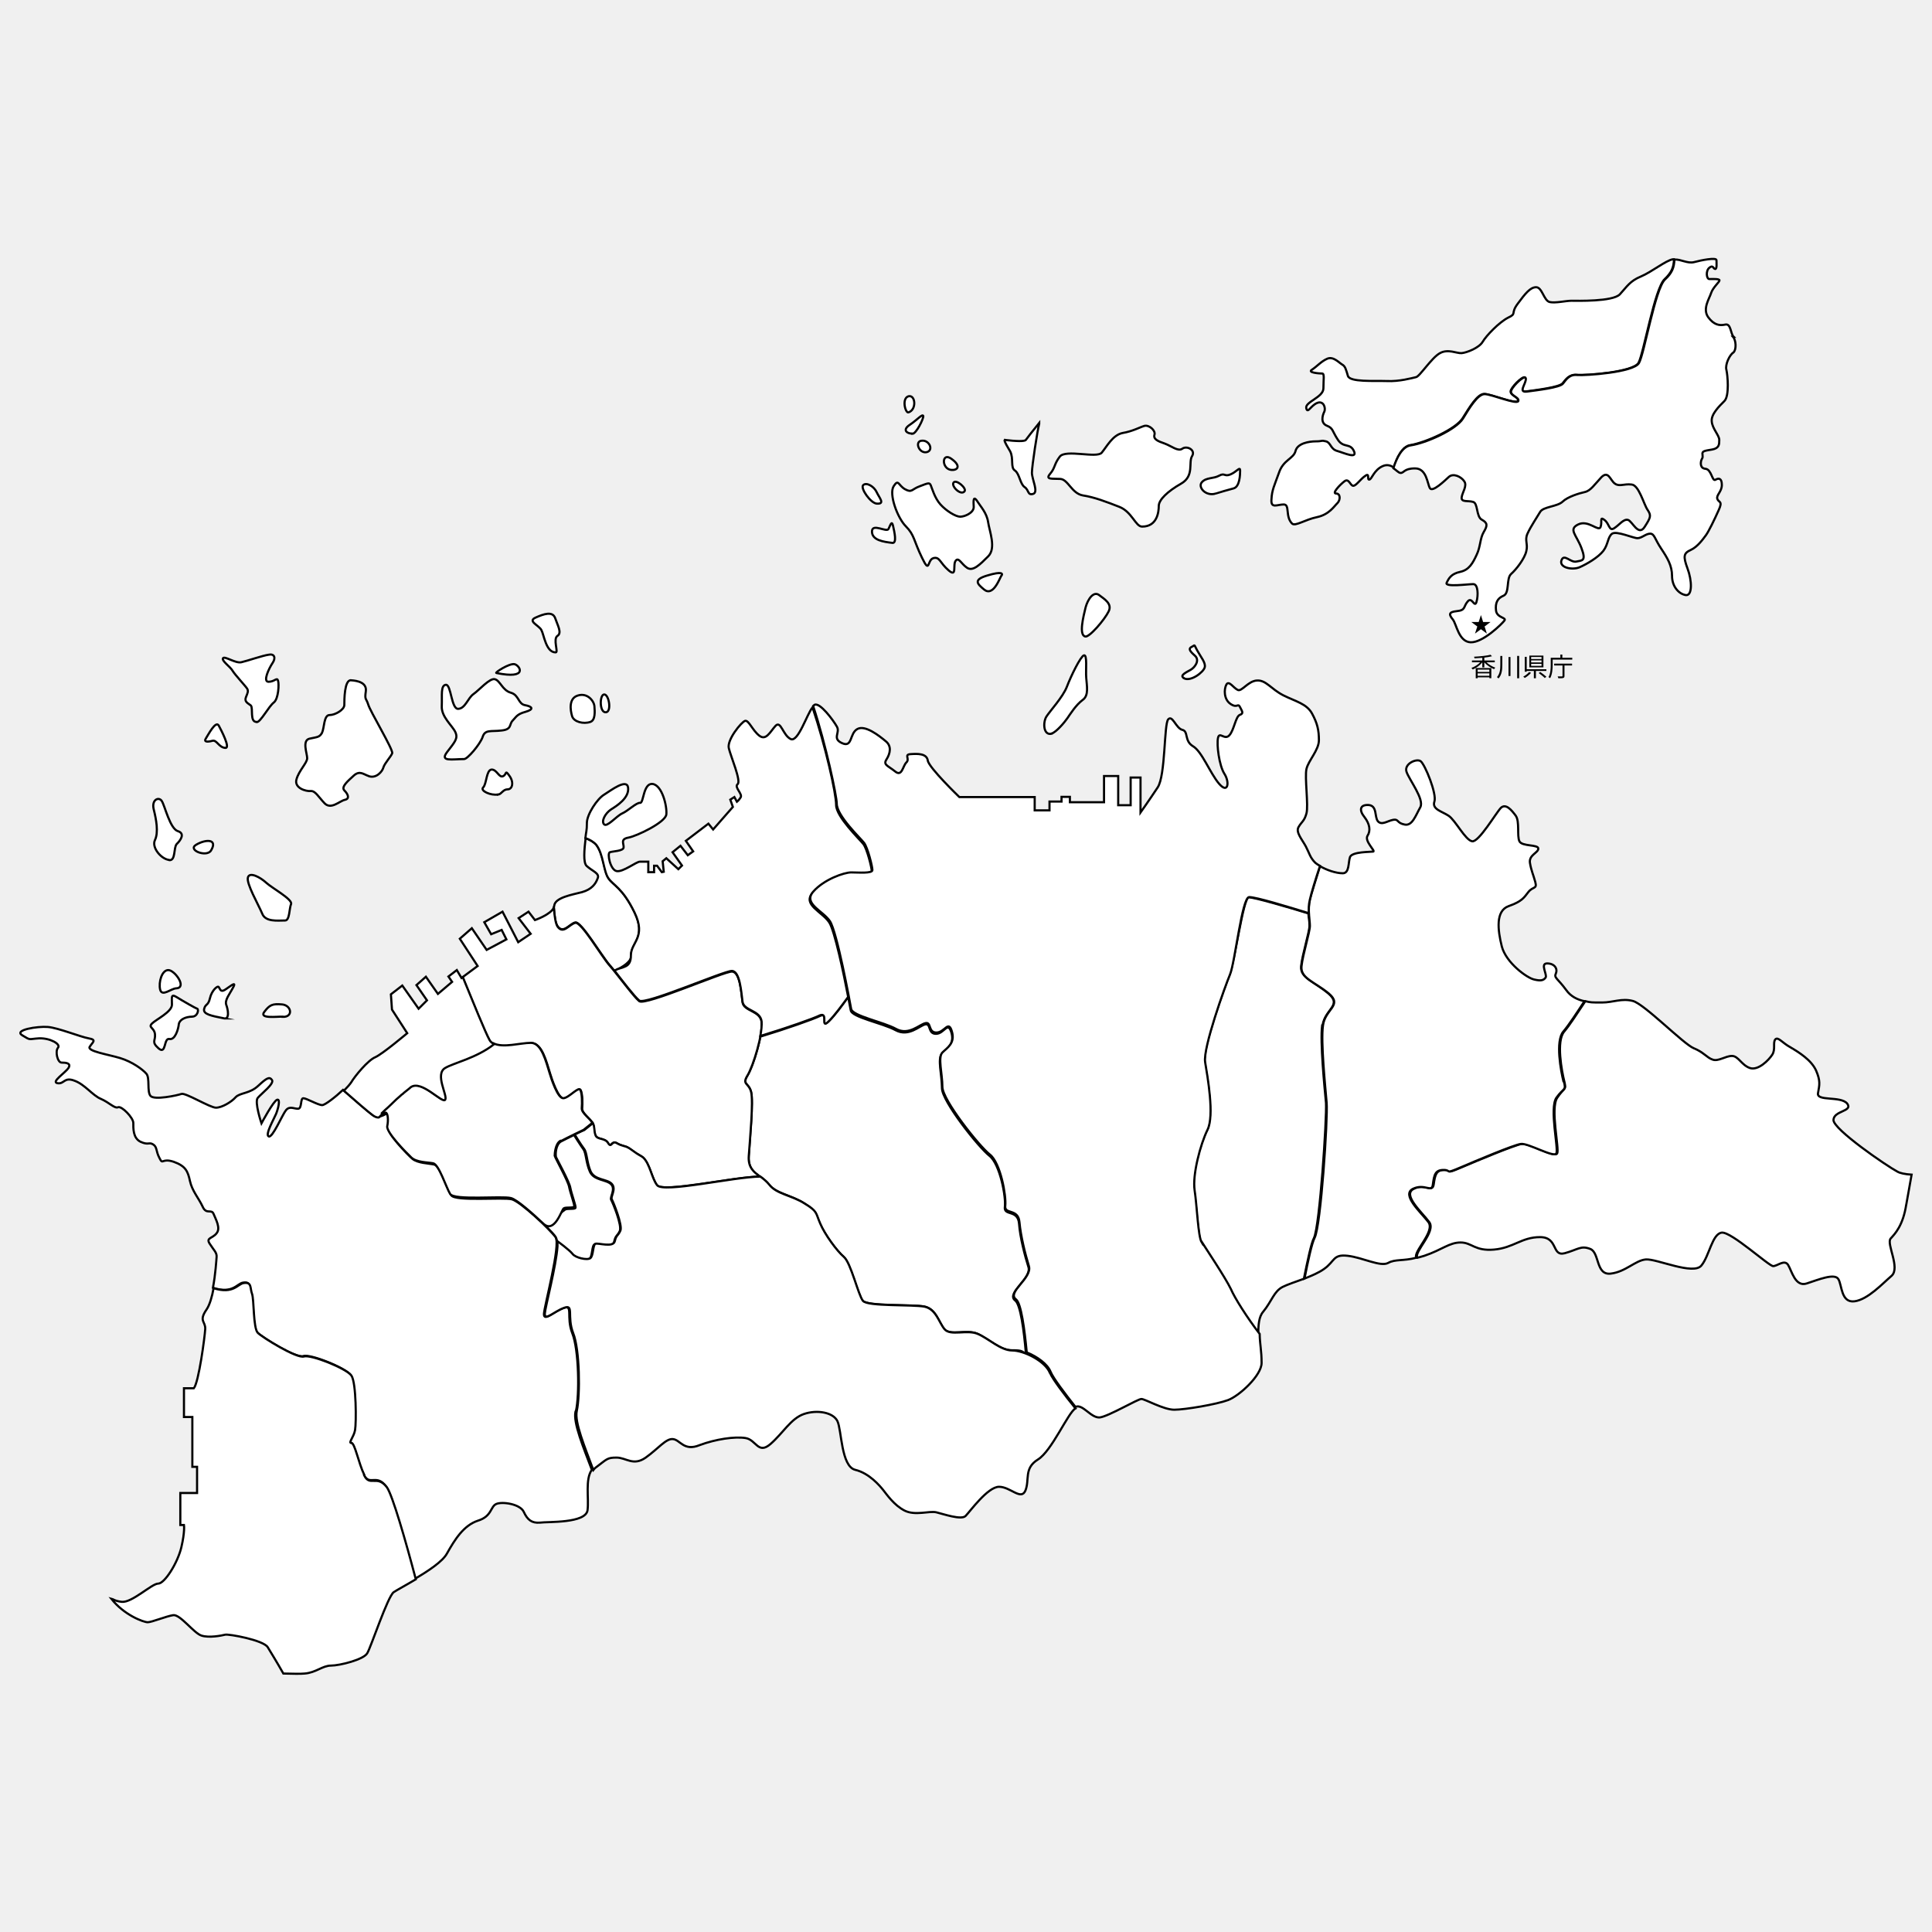
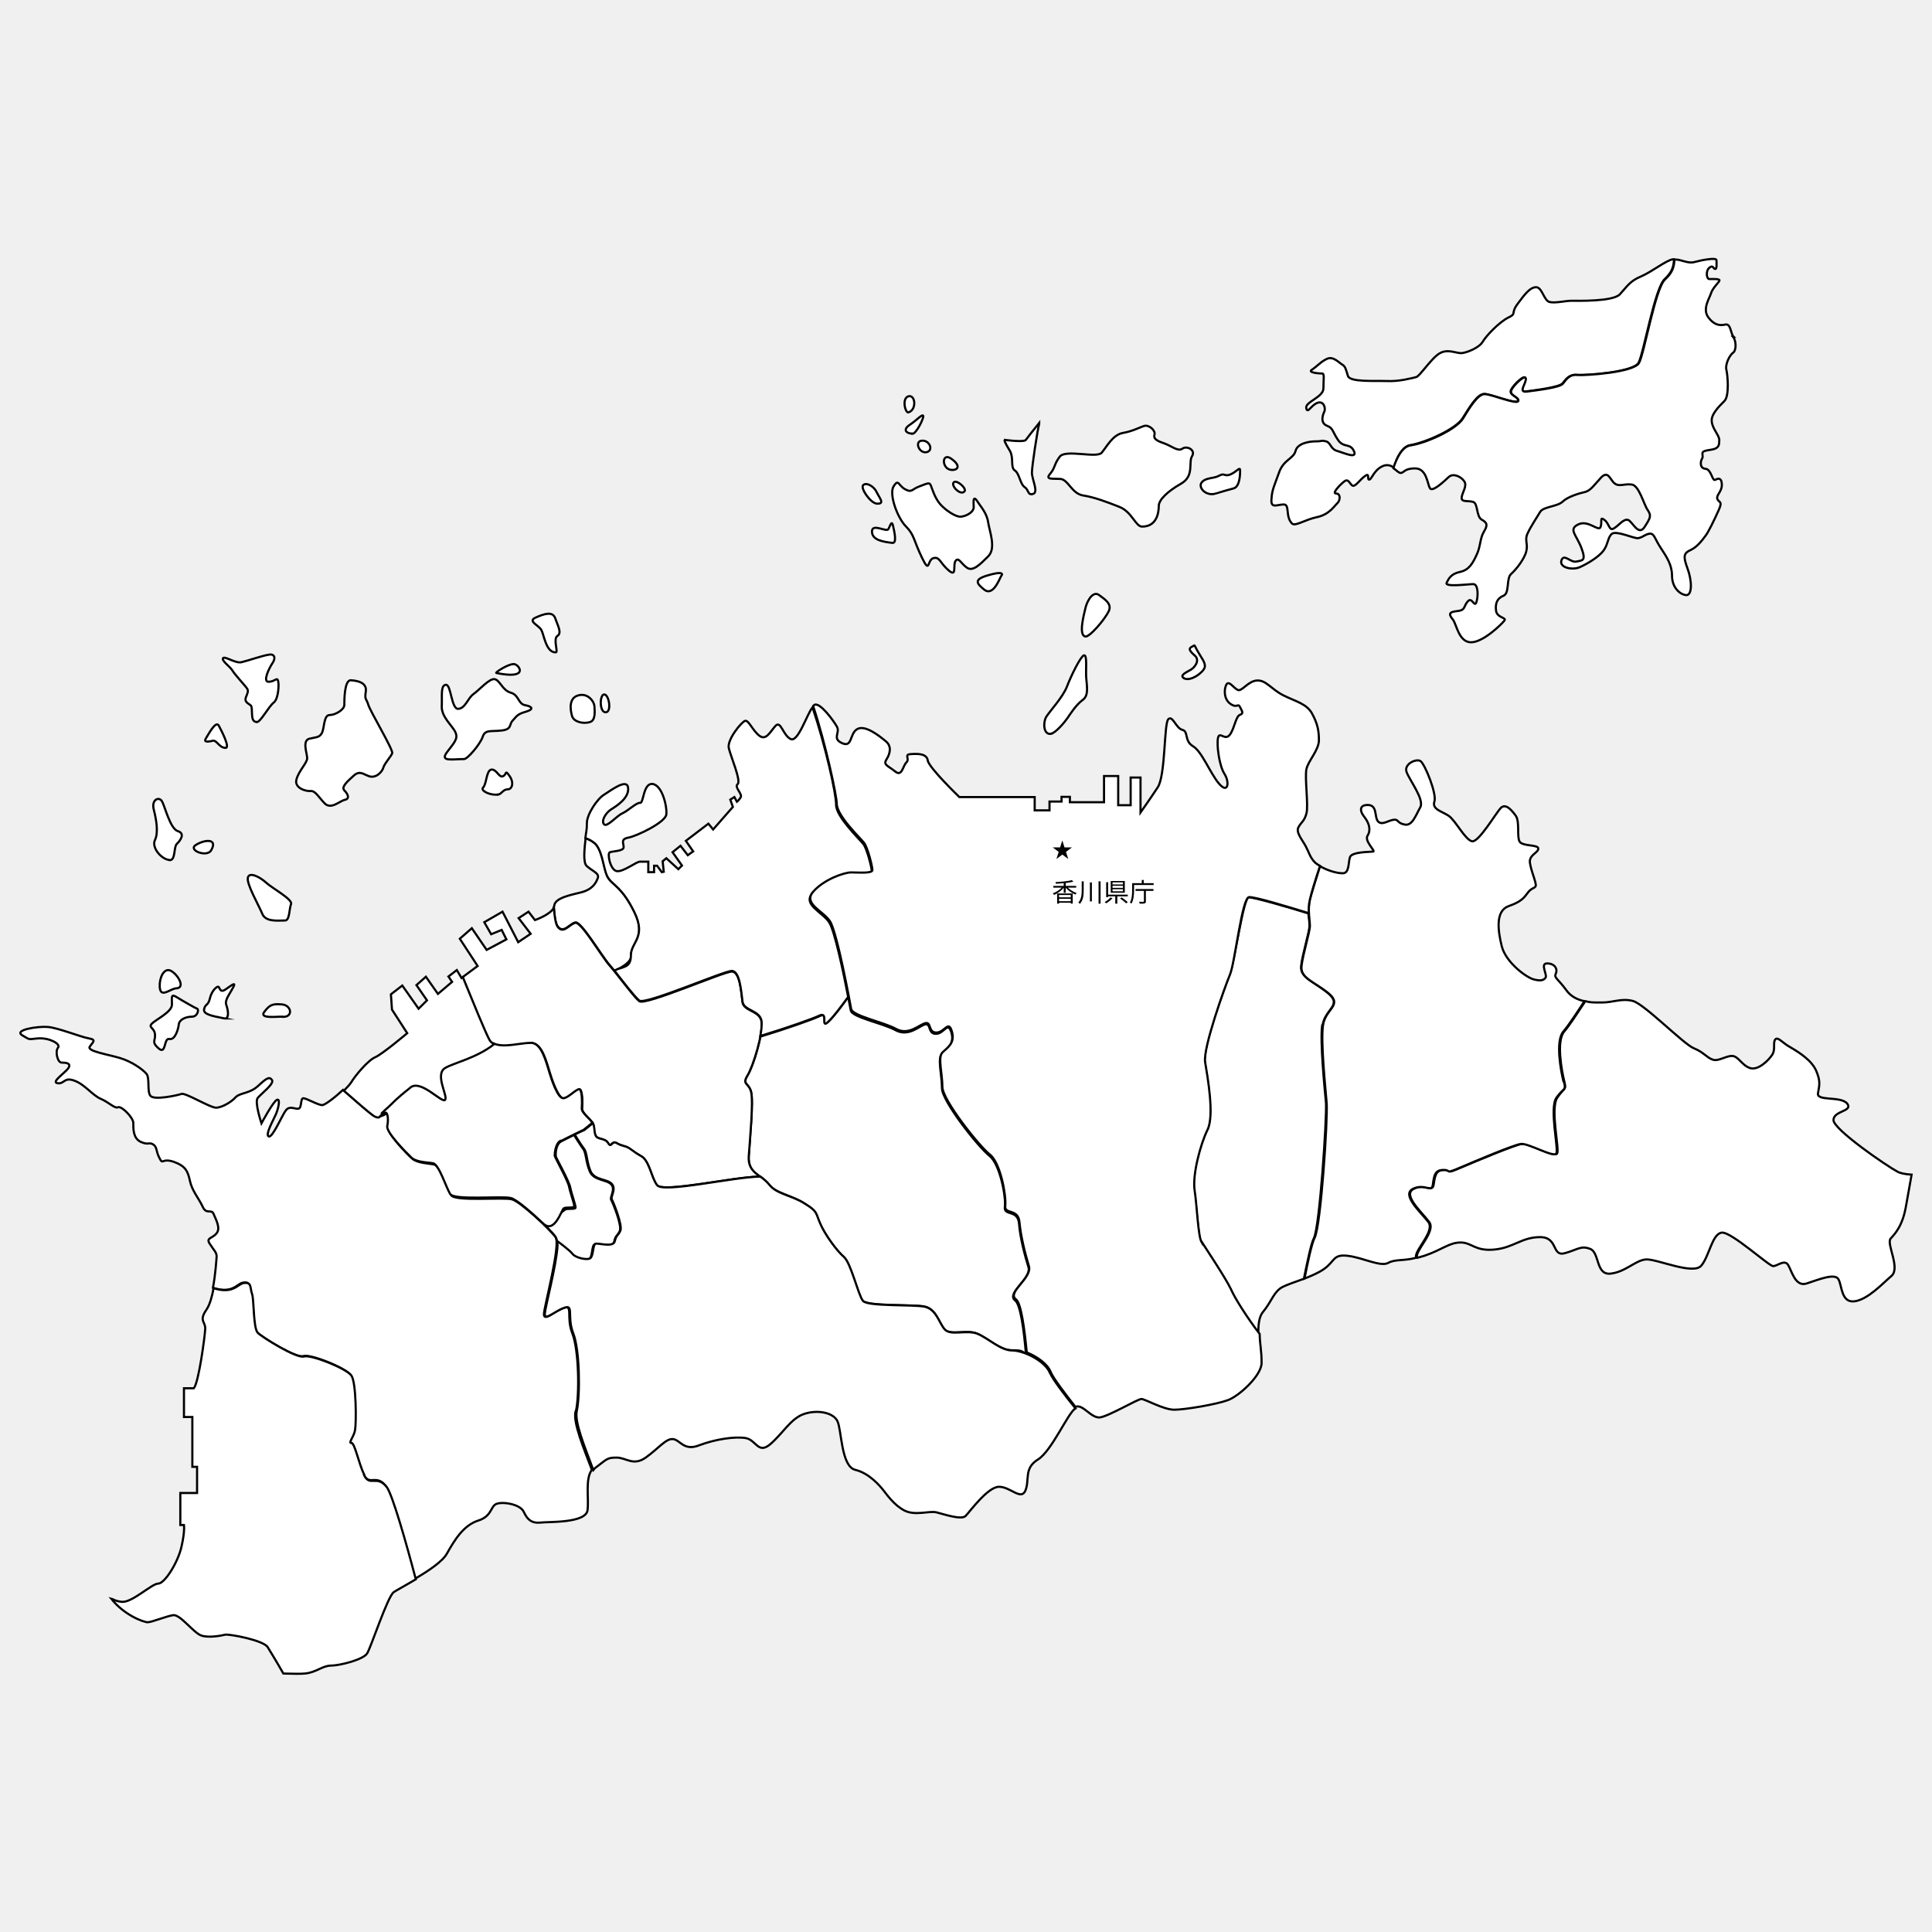
<svg xmlns="http://www.w3.org/2000/svg" style="transition:transform .15s ease-out;transform-origin:center center;transform:translate(0,0) scale(1)" viewBox="0 0 900 900">
  <path fill="#fff" stroke="#000" stroke-miterlimit="10" d="M616.1 477.7c1.1-7.7 9.3-9.3 2.7-14.9s-13.2-7.2-12.7-12.7c.6-5.6 3.9-16 3.9-18.8s-.4-3.5-.5-5.8c-10.1-3.1-25.3-7.5-27.8-7.5s-6.6 30.4-8.9 36c-2.2 5.6-12.7 34.3-11.6 40.9s4.4 24.8 1.1 31.5c-3.3 6.6-7.2 21.1-6 28.2 1.1 7.2 1.7 21.5 3.3 24.3s11 16.6 13.2 22.1c1.7 4 7.3 13.1 13.4 20.9-.1-4.4.2-8.5 2.2-10.8 4.1-5 5-9.5 9.1-11.6 2.2-1.1 6-2.4 9.9-3.8 1.7-8.3 3.4-16.6 4.7-19 2.7-5.6 6-55.8 5.6-62.9-.7-7.3-2.8-28.4-1.8-36.1Z" class="JP37341" />
  <path fill="#fff" stroke="#000" stroke-miterlimit="10" d="M888 561.2c.7-4.1 1.7-9.3 2.5-14-3.1-.2-5.4-.7-6.6-1.4-5.1-2.7-30-19.8-29.8-24.1.2-4.4 9.2-3.9 6.4-7.6-3-3.7-14.4-.9-13.6-4.9.7-3.9 1.2-5.6-.9-10.5-2.2-4.9-8-8.5-11.9-10.8-3.9-2.1-5.8-5.1-7.1-3.7-1.2 1.4.2 4.6-1.4 7.1s-6.6 7.6-10.5 6.2-5.3-5.6-8.3-5.6-6.4 2.7-9 1.7c-2.7-.9-4.1-3.4-8.8-5.3s-22.9-20.5-28.3-22c-5.3-1.4-9.2.7-14.4.7s-5.1 0-7.8-.6c-3.8 5.7-7.2 11-9.8 14.1-3.9 4.4-1.1 18.8 0 23.2s0 2.7-3.3 7.7 1.1 23.8 0 25.9c-1.1 2.2-13.2-5-16.6-4.4s-20.5 7.7-28.2 11-3.9 1.1-7.7 1.1-4.4 2.2-5 6.6-3.9-.6-9.3 2.2c-5.6 2.7 3.9 11 7.2 15.5 3.3 4.4-7.2 13.8-5.6 16.6 1.1-.2 2.1-.6 3.3-.9 8.3-2.8 11.6-6.2 16.9-6.2s6.6 4.1 15.6 3.3c9.1-.8 12.8-5.8 21.4-5.8s5.3 9.1 11.5 7.5c6.2-1.7 7.5-3.7 11.9-2s2.5 12.3 9.5 11.5 11.5-6.2 16.4-6.6c5-.4 22.2 7.5 25.9 2.8 3.7-4.5 5-14.8 9.5-15.3 4.5-.4 21.9 15.6 23.9 15.6s5.3-3.3 7-.5 3.3 10.3 8.6 8.6 13.1-5 14.8-2c1.7 2.8 1.2 11.1 7.5 10.3 6.2-.8 13.1-8.3 17.3-11.9 4.1-3.7-2.5-14.8-.5-17.3 2-2.2 5.8-6 7.3-15.9Z" class="JP37207" />
  <path fill="#fff" stroke="#000" stroke-miterlimit="10" d="M294 445.1c0-6 7.2-8.3 1.7-19.9-5.6-11.6-9.9-12.7-12.2-16-2.2-3.3-2.2-11-5.6-15.5-1.1-1.4-3-2.5-5.1-3.2-.6 5.2-1.2 11.4.5 12.9 2.7 2.5 6.2 3.4 5.1 5.8-.9 2.5-2.7 5.1-7.3 6.4-4.6 1.2-12.4 2.5-12.9 6.2 0 .2-.1.6-.2.8.2 3.9.7 7.3 1.7 8.8 2.7 3.9 5.6-1.1 8.3-1.7s12.2 15.5 16 19.9c.7.7 1.4 1.7 2.2 2.7 4.3-2 7.9-4.4 7.9-7.2Z" class="JP37386" />
  <path fill="#fff" stroke="#000" stroke-miterlimit="10" d="M479.1 590.4c-1.7-5.6-3.9-13.8-4.4-20.5-.6-6.6-7.2-3.3-6.6-7.7s-2.2-19.9-7.2-23.8-22.1-25.4-22.1-31.5-2.2-13.8 0-16 6-4.4 4.4-9.9c-1.7-5.6-3.3.6-7.2.6s-2.2-5-5-4.4c-2.7.6-7.7 6-13.8 2.7-6-3.3-20.5-6-20.9-9.3-.1-.7-.6-3.1-1.2-6.2-2.8 4-6.4 8.8-8.8 11.1-4.4 4.4 0-4.4-4.4-2.2-2.8 1.4-15.5 5.9-27.7 9.6-1.3 6.6-4 14.9-6 18.1-2.7 4.4.6 3.3 1.7 7.7s-.6 21.5-1.1 29.8c-.6 8.3 6 8.9 9.3 13.2s10.5 5 16.6 8.9 5 4.4 7.2 9.3c2.2 5 7.7 12.7 11 15.5 3.3 2.7 6.6 17.6 8.9 20.5 2.2 2.7 23.2 1.7 28.7 2.7 5.6 1.1 6.6 7.2 9.3 10.5s10.5 0 15.5 2.2 10.5 7.7 16 7.7 4.3.6 6.6 1.5c-.9-10.6-2.5-22.9-5-24.7-4.4-3.4 7.8-10.1 6.2-15.6Z" class="JP37387" />
  <path fill="#fff" stroke="#000" stroke-miterlimit="10" d="M728.3 503.7c-1.1-4.4-3.9-18.8 0-23.2 2.6-3.1 6-8.3 9.8-14.1-3.2-.7-6.3-2.1-8.5-5.2-4.1-5.6-5.8-5.6-4.8-7.8.9-2.2-.7-4.6-4.1-4.6s.2 5.3-.7 6.6c-.9 1.2-2 1.7-5.3.9-3.4-.7-13.1-7.8-15.1-15.4-1.9-7.6-3-16.6 3.2-18.8s7.1-3.9 9.2-6.6c2.2-2.7 4.1-1.2 3.2-4.6s-1.9-5.3-2.5-9c-.5-3.7 3.9-4.6 3.9-6.6s-7.6-.9-8.8-3.4.2-9.2-1.7-11.9c-2-2.7-4.6-5.8-6.9-3.7-2.2 2.2-10.3 16.1-13.4 15.6-3.2-.5-7.8-9.8-11-11.9s-7.8-3-6.6-6.6-4.4-17.3-6.4-18.8c-1.9-1.4-7.8 1.2-6.6 4.9s8.5 12.9 6.4 16.6-3.7 8.8-7.3 8c-3.7-.7-2.7-2.7-5.3-2.2-2.7.5-5.3 2.7-7.1.7-1.7-2-.2-7.3-4.4-7.6-4.1-.2-4.4 2.5-1.9 5.6 2.5 3.2 3 6.4 1.4 8.8-1.4 2.5 3.9 7.1 2.7 7.3s-9.7 0-10.8 2.5c-.9 2.5-.2 7.6-3.4 7.6s-7.5-1.5-10.6-3.3c-1.8 5.7-4 12.8-4.7 15.6-1.1 5 0 9.3 0 12.2s-3.3 13.2-3.9 18.8 6 7.2 12.7 12.7c6.6 5.6-1.7 7.2-2.7 14.9-1.1 7.7 1.1 28.7 1.7 36s-2.7 57.5-5.6 62.9c-1.3 2.5-3.1 10.8-4.7 19 3.3-1.3 6.6-2.7 9-4.4 5.3-3.7 4.1-7 11.1-6.2s15.3 5.3 18.9 3.3c3.2-1.8 7-.8 13.1-2.4-1.7-2.7 8.9-12.2 5.6-16.6s-12.8-12.7-7.2-15.5c5.6-2.7 8.9 2.2 9.3-2.2.6-4.4 1.1-6.6 5-6.6s0 2.2 7.7-1.1 24.8-10.5 28.2-11c3.3-.6 15.5 6.6 16.6 4.4s-3.3-20.9 0-25.9c3.5-4.9 4.7-3.2 3.5-7.6Z" class="JP37206" />
  <g fill="#fff" stroke="#000" stroke-miterlimit="10" class="JP37202">
    <path d="M247.5 485.9c5 0 7 8.6 8.8 14.3.7 2.4 3.8 11.7 6.3 11.5s7-5.6 7.9-3.9.9 6.2.7 8.5 3.9 4.9 4.9 6.9c.9 2 .2 3.3 1.2 5.6s4.4 1.2 5.9 3.7c1.5 2.6 1.7-1.4 4 0s4 1.3 5.3 2.1c.7.5 3.8 2.8 5.1 3.4.7.4 1.3.7 1.9 1.2 3.2 3 4.1 9.7 6.5 12.9 2.8 3.7 35.8-3.9 48.1-4-2.8-2-5.7-4.1-5.3-9.6.6-8.3 2.2-25.4 1.1-29.8s-4.4-3.3-1.7-7.7 7.2-19.3 6.6-24.8-8.3-5-8.9-9.3c-.6-4.4-1.1-14.3-5-14.3s-40.3 16-43.1 13.8c-2.7-2.2-9.9-12.2-13.8-16.6s-13.2-20.5-16-19.9-5.6 5.6-8.3 1.7c-.9-1.4-1.4-4.9-1.7-8.8-1.5 3.3-8.8 5.8-8.8 5.8l-3-3.9-4.6 3 5.6 7.3-5.8 3.9-7.3-14.2-8.5 4.9 3.2 5.6 4.9-2 2.2 4.4-9.2 4.9-6.9-10.1-5.6 4.9 8.3 12.7-7 5.2c4.5 11.2 10.6 26 12.4 29.2 2.6 5.4 14.4 1.8 19.4 1.8ZM232 370.1c-3.3.6-8.5-1.7-6.9-3.3s1.4-7.9 3.8-8.3c2.5-.2 3.5 3.9 5.4 3.1s.8-3.3 3-.2c2.2 3 1.4 6.3-.8 6.3s-2.8 2.2-4.5 2.5ZM216.2 353.6c-5.6 0-11.5 1.4-7.9-3.3s5.2-6.3 3.8-9.3-6.6-7.1-6.3-12.1c.2-5-.6-9.6 1.9-9.9 2.5-.2 2.5 11.5 5.8 11.2 3.3-.2 4.4-5 7.1-6.9s7.5-7.5 9.9-6.9c2.5.6 3.5 5.2 7.5 6.3 3.8 1.1 3.3 5.2 6.6 5.8s4.4 1.9.2 3.1c-4.1 1.1-4.4 2.5-6 4.1-1.7 1.7-.2 4.1-5.2 4.6-5 .6-7.7-.6-8.8 3.1-1.3 3.5-7 10.2-8.6 10.2ZM231.2 313.5c-.8-.1 6-4.6 8.5-4.1 2.5.6 6.6 7.2-8.5 4.1ZM171.7 361.5c-2.4-.8-4.1-2.7-6.9-.2-2.7 2.5-6 5.2-4.4 6.9 1.7 1.7 2.7 3.9.2 4.4-2.5.6-6.3 4.6-9.3 1.7-3-3.1-4.4-6-6.6-5.8s-7.7-1.4-6.6-5.4c1.1-4.1 5-7.7 5-9.9s-2.5-8.3 1.1-9.1 4.6-.6 5.8-2.7c1.1-2.2.8-8.3 3.5-8.3s6.9-2.5 6.9-4.7 0-11.8 3.1-11.5c3.1.2 7.5 1.1 6.9 5.2s.2 3.1 1.1 6c.8 3.1 11.8 21.2 11.2 22.8s-3.5 4.6-4.1 6.6c-.5 2-3.4 5.2-6.7 4.1ZM119.5 336.3c-3.3 0-1.4-6.6-2.7-7.7-1.4-1.1-3.1-1.7-2.2-3.9s1.1-2.7.6-3.8c-.6-1.1-5.8-6.6-6.9-8.5s-5.2-4.6-4.4-5.8c.8-1.1 5.8 2.5 8.5 1.9s9.9-3.1 12.7-3.5c2.7-.6 3.5 1.4 1.9 3.8-1.7 2.5-4.7 8.8-1.9 8.8s3.9-2.2 4.4-.6c.6 1.7.2 8.5-1.9 10.2-2.4 1.8-6.2 9.2-8 9.2ZM105.2 348.4c-3.3 0-4.1-3.9-6.3-3.3s-4.1.6-3-1.1 4.6-8.5 6-6c1.3 2.4 5.4 10.4 3.2 10.4Z" class="JP37202" />
  </g>
  <g fill="#fff" stroke="#000" stroke-miterlimit="10" class="JP37208">
    <path d="M268.3 657.3c1.7-7.5 1.4-28.5-1.7-36.2-3-7.7.6-13.5-4.1-11.8-4.6 1.7-9.3 6.6-9.1 2.7.2-3.8 7.9-32.2 5.4-35.7s-16.2-16.4-20.3-17.6c-4.1-1.1-26.4 1.1-28.3-1.9s-5.2-13.7-7.9-14.3-7.7-.6-10.2-2.7c-2.5-2.2-11.8-11.8-11.2-14.6s.2-6.3-.8-6.3-3.5 2.7-6.9.2c-1.8-1.3-7.9-6.7-13.4-11.4-3.5 3.3-8.4 7.1-9.7 7.1-2 0-7.3-3.2-8.8-3.2s-.5 4.9-2.5 4.9-3.9-1.4-5.6.7-6.2 12.9-8 12.2c-1.9-.7 2.5-8.3 3.4-10.5s2.2-7.1.5-6.6-7.3 11-7.3 11-3.4-10.1-1.7-11.9c1.7-2 7.8-6.6 6.6-8.3s-2.5-.9-6.4 2.7c-3.9 3.7-8.5 3.2-10.5 5.3-1.9 2.2-6.4 4.9-9.2 4.9s-14.2-7.1-16.1-6.4c-2 .7-12.7 3-14.4.9-1.7-2-.2-8.3-1.9-10.3s-6.6-5.6-12.2-7.3-15.6-3.2-14.2-5.3c1.4-2.2 3.4-3.2-.5-3.9s-14.2-4.9-19-5.3-16.1 1.4-11.9 3.9c4.1 2.5 2.7 1.7 7.8 1.4 5.1-.2 10.3 2.7 8.8 4.4-1.4 1.7-.2 6.9 1.7 6.9s4.6.2 3.2 2.5c-1.4 2.2-8.3 6.6-5.1 7.1s3-3 7.8-1.2c4.9 1.7 8.5 6.9 12.4 8.5 3.9 1.7 6.4 4.6 8 3.9 1.7-.7 7.1 4.9 7.1 7.3s-.2 7.1 3.4 8.8c3.7 1.7 3.9 0 5.8 1.2 2 1.2 1.2 3 3 6.4 1.7 3.4.9-.2 6.6 1.7 5.6 2 6.6 4.4 7.6 9s4.1 8 5.9 11.9c1.7 3.9 4.1.9 5.1 3.4s3.4 6.6 1.4 9c-1.9 2.5-5.1 2-3.2 4.9 1.9 3 3.4 4.1 3.2 6.2-.1 1.2-.5 8-1.7 14.3 9.3 3 11.2-2 14-2.4 3.9-.6 2.7 2.2 3.9 5 1.1 2.7.6 16 2.7 18.2 2.2 2.2 18.2 12.2 21.5 11 3.3-1.1 19.9 5.6 22.1 8.9s2.2 22.1 1.7 25.4-3.3 6-1.7 6 3.3 9.3 6 14.9 6-.6 10.5 5.6c2.6 3.5 8.8 25.4 13.5 42.9 6-3.5 12.8-8 14.8-11.7 3.7-6.6 7.8-13.1 14.4-15.3 6.6-2 5.8-6.6 8.6-7.8s11.1 0 12.8 3.7 3.7 5.3 7.5 5c3.7-.5 21.4.4 22.2-5.8.7-5.6-1.2-14.4 2-18.8-3.8-10.2-8.8-21.9-7.6-27.2ZM131.6 473.6c-2.5-.1-11 1.1-8.5-2.2s3.8-3.9 8.3-3.5c4.4.4 5.4 6 .2 5.8ZM104.4 474.4c-5.9-1.2-9.9-1.9-9.3-4.4s1.9-1.4 2.7-5c.8-3.5 3.5-6 4.1-5.2s.8 2.5 2.7 1.4 5.8-4.6 4.1-1.4c-1.7 3.3-4.1 6-3.3 8.3.8 2.1 1.7 6.9-1.1 6.3Z" class="JP37208" />
    <path d="M89.6 473.6c-3.2 0-6 1.4-6.3 3.5-.2 2.2-1.7 7.5-4.4 6.9s-1.4 7.5-5 4.4c-3.5-3.1-1.4-3.5-1.7-6.6s-3.3-3.1-1.4-5 9.3-5.4 9.3-8.8-.6-5.2 2.2-3.5c2.7 1.7 8.8 5.2 9.6 5.4.8.4.2 3.7-2.5 3.7ZM82.1 460.4c-2.5.1-6.6 4.1-7.5.6-.8-3.5.8-9.1 3.8-9.1s8.9 8.2 3.7 8.5Z" class="JP37208" />
  </g>
  <path fill="#fff" stroke="#000" stroke-miterlimit="10" d="M169.7 687.1c-2.7-5.6-4.4-14.9-6-14.9s1.1-2.7 1.7-6 .6-22.1-1.7-25.4-18.8-9.9-22.1-8.9c-3.3 1.1-19.4-8.9-21.5-11-2.2-2.2-1.7-15.5-2.7-18.2s0-5.6-3.9-5c-2.8.4-4.7 5.3-14 2.4-.7 3.9-1.8 7.7-3.2 9.8-3.9 5.6-.5 5.6-.7 9.2-.2 3.7-3 24.8-5.3 27.6h-4.6v13.4h3.9v23.2h2.2v12.2H84v14.9h1.7s.5 3-1.2 10.3-7.8 17-10.8 17-12.2 9-17 8.5c-3.3-.4-4-1.3-4.9-1.5 6 7.7 15.1 11 17 11s8.6-2.8 11.9-3.3c3.3-.4 9.5 8.3 13.1 9.5s9.5 0 11.1-.4 17.7 2.5 19.8 5.8c1.1 1.8 4.3 7 7.3 12.3 4.3.1 8 .2 9.9 0 5.3-.4 8.3-3.7 12.3-3.7s15.3-2.8 16.9-5.8c1.7-2.8 9.5-26.4 12.3-28.4 1.3-.9 5.6-3.2 10.3-6-4.6-17.5-10.9-39.4-13.5-42.9-4.6-6-7.9 0-10.6-5.6Z" class="JP37205" />
  <g fill="#fff" stroke="#000" stroke-miterlimit="10" class="JP37322">
    <path d="M532 245.3c-3 0-4.7-6.9-10.6-9.2s-11.6-4.5-16.9-5.3c-5.3-.9-6.9-7.5-10.6-7.7-3.9-.2-7.1.4-4.7-2.4s1.8-4.5 4.5-8 17.2.9 19.5-1.8 5.1-8.3 9.8-9.2c4.7-.8 8-2.7 10.1-3.3s5.3 2.1 4.7 4.1c-.6 2.1 1.5 3 4.7 4.1 3.3 1.2 6.3 3.9 8.3 2.4 2.1-1.5 6.3.6 4.5 3.5s1.2 9.2-5.1 12.8-10.4 7.5-10.4 10.4-.8 9.6-7.7 9.6ZM566.4 229.9c-4.7 1.5-8.6-3-6.5-5.3s5.3-1.5 8-3 2.4.6 5.3-.6 4.5-3.9 4.5-1.8-.2 7.5-3 8.3-6.6 1.8-8.4 2.4ZM656.8 207.4c7.6-1.3 21.4-7.6 24.5-12.5 3.2-5.1 6.9-11.4 10.1-11.4s15.1 5.1 15.7 3.2-4.5-2.6-3.2-5.1c1.2-2.5 6.7-7.7 6.7-5.2s-3.7 6.5.6 5.9c4.4-.6 15.1-1.9 16.7-3.7 1.5-1.9 3.1-4.3 6.7-4 3.7.4 26.3-1.2 28.7-5.6s7.5-34.5 12.1-38.9c3.4-3.2 4.3-5.7 4.4-9.3h-.6c-3.3.6-9.8 5.9-14.8 8-5.1 2.1-6.5 4.7-9.8 8.3-3.3 3.5-20.1 3-22.6 3s-7.5 1.2-10.1.6c-2.7-.6-3.5-6.9-6.3-6.9s-5.1 3-8.6 7.7-.2 4.5-4.5 6.5c-4.1 2.1-10.1 8.3-11.8 11.2s-7.5 5.1-9.8 5.3-6.3-2.1-10.1 0c-3.9 2.1-9.5 11-11.2 11.2-1.8.4-7.7 2.1-13.6 1.8-5.9-.2-17.2.6-18.1-2.4s-1.2-4.5-2.7-5.3c-1.5-.9-4.1-3.9-6.9-2.7s-4.7 3.5-7.1 5.1c-2.4 1.4 3.5 1.8 4.7 1.8s.6 2.7.6 6.9-8.6 6.3-8 9.2 2.1-1.2 5.1-2.4 4.1 2.4 3.3 4.1c-.9 1.8-1.8 5.3 1.2 6.5s2.4 2.4 5.1 6.5 5.7 1.4 7.5 5.3-4.5.9-7.7 0c-3.3-.9-3-3.9-5.3-4.5s-1.5 0-4.7 0-8.6.9-9.5 4.5-5.7 4.1-7.7 10.1c-2.1 5.9-3.3 8-3.5 12.4-.4 4.5 2.7 2.4 5.7 2.4s.6 5.6 3.9 8.9c1.5 1.4 5.9-1.8 11.6-3s8-5.1 9.5-6.5c1.5-1.5 1.5-4.5-.6-4.5s1.8-4.1 3.9-5.7 2.7 2.1 4.1 2.1 3.5-3.3 5.7-4.7c2.1-1.5.6 2.1 1.8 1.8 1.2-.2 2.1-4.5 6.3-6.3 2.1-.9 3.8-.2 5.1.7 1.4-4.7 3.9-9.8 7.7-10.5Z" class="JP37322" />
  </g>
  <path fill="#fff" stroke="#000" stroke-miterlimit="10" d="M807.6 156.9c-1.5-1.4-1.2-6.3-3.9-5.7s-5.3.2-8-3.5c-2.7-3.9.6-8.6 1.4-11.2.9-2.7 3.9-5.1 3.9-5.9s-3.3-.6-4.7-.6-1.8-3.9 0-5.3c1.8-1.5 1.8.6 2.7.6s.6-2.7.6-4.1-7.1 0-10.4.9c-3.1.8-6.2-1.4-9.2-1.2-.1 3.7-1.1 6.3-4.4 9.3-4.6 4.4-9.6 34.5-12.1 38.9s-25 5.9-28.7 5.6c-3.7-.4-5.2 2.1-6.7 4s-12.3 3.1-16.7 3.7-.6-3.4-.6-5.9-5.6 2.7-6.7 5.2c-1.3 2.5 3.8 3.2 3.2 5.1s-12.5-3.2-15.7-3.2-7 6.3-10.1 11.4c-3.2 5.1-17 11.4-24.5 12.5-3.8.6-6.4 5.8-7.9 10.6 1.3.9 2.4 2.1 3.2 2.2 1.8.2 1.5-2.1 6.9-2.1s5.7 7.1 6.9 9.2 6.9-3.5 8.9-5.3c2.1-1.8 5.7 0 7.1 2.1 1.5 2.1-.9 5.1-1.2 7.5s3 1.4 5.3 2.1c2.4.6 1.4 6.9 4.1 8.3 2.7 1.5 2.7 2.7.9 5.7s-1.5 6.9-3.3 10.6c-1.8 3.9-3.5 7.1-7.7 8s-5.3 3-6.3 5.1 10.1.6 12.4.6 2.4 5.3 1.5 8.3-2.1-2.7-4.1-.2c-2.1 2.4-.8 4.1-5.1 4.5-4.1.4-3.5 1.8-1.8 3.9s2.7 10.4 8.3 10.6c5.7.2 14.6-8.6 15.7-10.1 1.2-1.5-3.5-1.2-3.9-4.7s.6-5.7 3.5-6.9 1.2-8 3.5-10.1c2.4-2.1 6.3-7.1 7.1-10.6.9-3.5-.9-5.1.6-8.3 1.5-3.3 4.5-7.7 5.9-10.1 1.5-2.4 8-2.4 10.4-4.7s7.7-3.9 10.4-4.5 4.5-3.5 7.7-6.9c3.3-3.3 4.1 1.5 6.3 3 2.1 1.5 4.1 0 7.7.4 3.5.2 5.7 9.2 7.5 11.8 1.8 2.7 1.5 3.5-1.4 8s-5.7-2.7-7.7-3.3c-2.1-.6-4.1 2.4-6.5 3.9s-2.1-2.1-4.5-3.9-.9.9-1.8 3.3-5.7-3.5-10.4-1.2-.9 4.7 1.5 11 .2 5.7-2.4 6.3c-2.7.6-5.7-3.9-6.9-.6s4.7 4.7 8.3 3.3c3.5-1.5 8.9-4.7 11.2-7.7s2-6.5 4.1-8c2.1-1.4 9.8 2.1 11.8 2.1s3.9-2.1 5.9-2.1 2.1 2.4 5.1 6.9 5.1 8 5.1 12.8 3 8.3 6.3 8.9 3-6.9.9-12.4c-2.1-5.7-1.8-7.1 1.5-8.6s5.9-5.3 7.1-6.9 3.9-7.1 5.9-11.6c2.1-4.5 0-3.5-.6-5.3s2.1-3.3 2.1-6.5-1.5-3.3-3-2.4-1.8-4.7-4.5-5.1c-2.7-.2-2.4-2.7-2.1-3.9.4-1.2.8-.9.6-2.7-.4-1.8 1.2-1.8 4.5-2.4s3.3-2.4 3.3-4.5-3.3-5.3-3.5-8.6c-.4-3.3 3.5-7.1 5.9-9.5s1.5-12.2.9-14.6 1.5-6.9 3.3-8c1.5-1.4 1.2-5.8-.2-7.3Z" class="JP37324" />
  <g fill="#fff" stroke="#000" stroke-miterlimit="10" class="JP37203">
    <path d="M386.3 475.5c2.4-2.4 5.9-7.1 8.8-11.1-2-10.6-6.3-30.9-8.8-34.7-3.3-5-12.7-8.3-7.7-13.8s14.3-8.9 17.6-8.9 9.9.6 9.9-1.1-2.2-10.5-3.9-12.7-12.7-12.7-12.7-18.2-5-27.7-11-45.5c-2.6 3.2-6.7 16.3-10.1 14.8-3.7-1.7-4.6-8.8-7.1-6.2-2.5 2.7-4.4 7.1-7.6 4.6s-4.9-7.3-6.6-6.9c-1.7.5-8.5 8.8-7.6 12.7s5.9 15.4 4.1 16.8c-1.7 1.4 2.5 4.6 1.4 6.2-.9 1.4-1.7 2-1.7 2l-1.2-2.2-1.9 1.2 1.2 3.4-9.2 10.5-2.2-2.7-10.5 8 3.4 4.9-2.5 1.8-3.4-4.4-3.7 3 4.4 6.2-1.7 1.7-5.6-5.1-1.7 1.4.5 4.9-.9.2-2.2-3h-1.4v3H302v-4.9h-3.9c-1.7 0-7.8 4.9-10.8 4.4s-4.6-8.3-3.2-8.8 6.2-.5 6.4-2.2-1.7-3.9 2.2-4.6 17.3-7.1 17.7-10.8-1.9-13.6-6.4-14.2c-4.4-.5-4.1 9-5.8 8.8s-5.6 3.7-8.3 4.9-7.1 6.6-8.5 5.1c-1.4-1.4.5-5.1 3.2-6.9 2.7-1.7 8.5-5.3 8-10.1-.5-4.6-8 1.2-11.2 3.2-3.2 1.9-8 9.2-8 13.1s-.4 4.1-.7 7.1c2 .7 3.9 1.8 5.1 3.2 3.3 4.4 3.3 12.2 5.6 15.5 2.2 3.3 6.6 4.4 12.2 16s-1.7 13.8-1.7 19.9-3.7 5.1-7.7 7.1c3.9 5 9.3 12.1 11.6 14 2.7 2.2 39.3-13.8 43.1-13.8s4.4 9.9 5 14.3 8.3 3.9 8.9 9.3c.1 1.7-.1 4-.6 6.7 12.2-3.7 25-8.2 27.7-9.6 4.3-1.8-.1 7.1 4.3 2.6ZM275 336.3c-3.2 1.1-7.7 0-8.5-2.7s-1.7-8.3 2.7-9.6c4.4-1.4 7.5 2.5 7.7 5 .2 2.4.5 6.5-1.9 7.3ZM282.3 331.8c-3.1.4-3.1-8.3-.8-8.3 2.2.1 3.5 8 .8 8.3ZM258.8 303.9c-4.5 0-5.4-8.3-6.6-10.4-1.1-2.2-6.6-4.1-2.7-5.8 3.8-1.7 7.9-3.1 9.1.2 1.1 3.3 3.3 6.9 1.1 8.3s.5 7.7-.8 7.7Z" class="JP37203" />
  </g>
  <g fill="#fff" stroke="#000" stroke-miterlimit="10" class="JP37364">
    <path d="M455.8 234.3c.9 1.5 3.9 4.7 4.5 8.9s3.9 12.2 0 16c-3.9 3.9-7.1 7.1-9.8 5.3s-3.9-5.1-5.3-3.3c-1.5 1.8.8 8-3.3 4.5s-4.1-6.5-7.1-5.7c-3 .9-1.5 7.7-5.3-.2-3.9-8-3.5-10.6-7.5-14.6s-8-15.1-5.7-18.7 2.1-.4 5.3 1.4c3.3 1.8 3 0 6.9-1.4 3.9-1.5 4.5-1.8 5.1-.4s1.8 5.9 4.5 8.9 7.1 5.7 9.2 5.7 6.3-1.8 6.3-4.5c-.1-2.5-.5-6.3 2.2-1.9ZM449.3 228.9c-1.7 2.1-6.3-2.4-5.1-4.1s6.3 2.7 5.1 4.1ZM443.1 218.9c-4.6-.5-4.5-8.6.2-5.1 4.8 3.5 2.5 5.4-.2 5.1ZM431.8 210.6c-3.7.9-5.9-5.1-2.4-5.3 3.5-.4 5.6 4.4 2.4 5.3ZM415.7 252.9c-4.1-.5-9.5-1.2-9.5-5.3s6.9.6 7.7-1.2c.9-1.8 1.5-4.1 2.1-1.5.6 2.7 2 8.4-.4 8ZM408.4 234.6c-2.8-.2-7.7-7.1-6.3-8.6 1.5-1.5 5.1.6 6.3 3.3 1.2 2.6 4.1 5.6 0 5.3ZM458.4 274.6c-3-2.5-5.3-4.5 1.5-6.5 6.9-2.1 7.5-.9 6.5.2-.8 1.3-3.8 9.8-8 6.3ZM425 202c-2.7 0-4.7-1.8-1.2-4.1s5.9-5.3 6.3-4.1c.2 1.2-3.3 8.3-5.1 8.3ZM423.2 192.1c-1.4.5-3.3-6.5 0-7.5 3.3-.8 3.9 6.3 0 7.5ZM467.9 204.9c.2 1.5 1.5 3.2 2.7 5.4 1.7 3.4 0 7.5 2.2 8.9 2.1 1.4 2.4 6.3 4.5 7.7s1.3 3.9 3.9 3.2c2.7-.7-.4-6.6-.5-9.8 0-3.2 2.6-20 3.4-22.9v-.4c-3.1 3.8-5.7 7.2-6.2 7.9-.5.8-4.4.7-10.2 0Z" class="JP37364" />
  </g>
  <g fill="#fff" stroke="#000" stroke-miterlimit="10" class="JP37201">
    <path d="M559.8 578.8c-1.7-2.7-2.2-17.2-3.3-24.3-1.1-7.2 2.7-21.5 6-28.2 3.3-6.6 0-24.8-1.1-31.5-1.1-6.6 9.3-35.4 11.6-40.9s5.6-36 8.9-36 17.7 4.4 27.8 7.5c-.1-1.9-.1-4 .5-6.4.6-2.8 2.8-9.9 4.7-15.6-.9-.5-1.7-1.1-2.2-1.5-2.5-2.5-2.7-4.4-4.4-7.6s-4.8-6.6-3.4-9c1.4-2.5 2.7-2.7 3.7-6.4s-.9-16.8 0-20.7 5.8-8.8 5.8-13.4-.7-7.8-3.2-12.4-7.6-5.6-13.4-8.5c-5.8-3-8-7.1-12.2-6.9s-7.1 5.3-9 4.4c-2-.9-4.1-4.6-5.3-2.5-1.2 2.2-1.2 6.9 1.9 9 3.2 2.2 3.4-.5 4.4 1.4.9 1.9 2 3 0 3.7s-2.7 7.1-4.9 9.5c-2.2 2.5-4.6-1.9-5.3 1.2-.7 3.2.5 12.9 3 16.8s1.7 9.5-2.5 4.6-8-15.1-12.2-17.5c-4.1-2.5-2-6.9-4.9-7.6-3-.7-4.6-7.1-6.6-4.9s-1.2 26.1-4.9 31.7-8 11.7-8 11.7v-16.3h-4.6v12.9h-5.8v-13.6h-6.6v12.2h-15.9v-2.5h-3.9v2.2h-5.6v4.1H482v-6.2h-35.1s-14.2-13.7-14.7-17c-.5-3.4-4.9-3.2-8-3-3.2.2-.2 2.2-2 3.9-1.7 1.7-2 6.9-5.3 4.1-3.4-2.7-5.6-3-3.9-5.6 1.7-2.7 2.5-6.2-.5-8.5-3-2.5-9.5-7.6-13.1-5.6-3.7 2-2.2 8.8-7.1 6.6s-.7-4.9-2.5-7.8c-1.7-3-7.8-11.2-10.3-10.1-.2.1-.5.4-.7.6 5.9 17.9 11 41.9 11 45.5 0 5.6 11 16 12.7 18.2s3.9 11 3.9 12.7-6.6 1.1-9.9 1.1-12.7 3.3-17.6 8.9c-5 5.6 4.4 8.9 7.7 13.8s9.3 37.6 9.9 40.9 14.9 6 20.9 9.3 11-2.2 13.8-2.7c2.7-.6 1.1 4.4 5 4.4s5.6-6 7.2-.6c1.7 5.6-2.2 7.7-4.4 9.9s0 9.9 0 16 17.2 27.7 22.1 31.5c5 3.9 7.7 19.3 7.2 23.8-.6 4.4 6 1.1 6.6 7.7s2.7 14.9 4.4 20.5-10.5 12.2-6 15.5c2.4 1.8 4 14.1 5 24.7 4.7 1.9 9.6 5.3 11.1 9 1.2 3 6.7 10.2 11.6 16.4.1 0 .1-.1.2-.1 3.3-1.2 7 5.3 11.1 5 4.1-.5 17.7-8.6 19.4-8.6s10.3 5 15.3 5 19.8-2.5 25.1-4.5 15.6-11.5 15.6-17.3-.8-8.4-.9-13.5c-6-7.8-11.7-16.9-13.4-20.9-2.6-5.4-11.9-19.3-13.6-22ZM551.4 315.8c-2-1.2 1.4-2.7 3.3-3.8s4.4-4.4 1.9-6.6-3.1-3.3-1.4-4.1.8-1.4 2.5 1.7 4.1 5.8 3.5 7.9c-.5 2.1-6.5 6.9-9.8 5Z" class="JP37201" />
    <path d="M489.9 341.8c-3.9.9-4.1-5.2-2.5-7.9 1.7-2.7 7.7-9.1 9.6-14 1.9-5 6.3-14 7.9-14.6 1.7-.6.8 6.9 1.1 10.4.2 3.5 1.4 8.3-1.7 10.4-3 2.2-5.8 6.6-7.1 8.5s-5.2 6.5-7.3 7.1ZM505.5 296.5c-3-.8-.8-9.3.2-13.5 1.1-4.1 3.8-7.7 6.3-5.8s6.3 4.1 4.4 7.7c-1.8 3.7-9 12.2-10.9 11.6Z" class="JP37201" />
  </g>
  <path fill="#fff" stroke="#000" stroke-miterlimit="10" d="M266.4 584.3c1.4 1.8 7 3.1 8.3 2 1.4-1.2.9-6.3 2.4-6.7s8.3 1.9 9-1.2 1.4-2.4 2.6-4.9c1.2-2.6-3.3-13.4-4-14.6s2.2-4.9 0-7.2-8-1.7-9.9-5.9c-1.9-4.3-1.7-8.5-3-10.4-1.4-1.9-4.4-6.7-4.4-6.7-2.2 1.1-4.9 2.4-6 3-2.6 1.4-2.7 6.2-2.4 7.3.5 1.2 6.3 11.6 6.7 14.4.5 2.7 2.6 8.3 2.4 9.2s-3.9.2-4.9.9c-.9.7-9.5 7.1-9.5 7.1l.7.7c2.1 2.1 3.8 3.9 4.5 5 .2.4.5 1.1.5 2s5.7 4.1 7 5.9Z" class="JP37403" />
  <path fill="#fff" stroke="#000" stroke-miterlimit="10" d="M489.1 639.6c-2.2-5.6-12.2-10.5-17.6-10.5s-11-5.6-16-7.7c-5-2.2-12.7 1.1-15.5-2.2-2.7-3.3-3.9-9.3-9.3-10.5-5.6-1.1-26.5 0-28.7-2.7s-5.6-17.7-8.9-20.5-8.9-10.5-11-15.5c-2.2-5-1.1-5.6-7.2-9.3-6-3.9-13.2-4.4-16.6-8.9-1.2-1.5-2.6-2.6-4.1-3.7-12.3.1-45.3 7.8-48.1 4-2.5-3.2-3.3-9.9-6.5-12.9-.6-.5-1.2-.8-1.9-1.2-1.2-.6-4.3-3.1-5.1-3.4-1.3-.8-3-.7-5.3-2.1-2.4-1.4-2.4 2.6-4 0-1.5-2.6-5.1-1.4-5.9-3.7s-.2-3.5-1.2-5.6l-4 3.2s-2.1.9-4.5 2.1c0 0 3 4.9 4.4 6.7s1.2 6.2 3 10.4c1.9 4.3 7.7 3.5 9.9 5.9s-.7 6 0 7.2 5.1 12.1 4 14.6c-1.2 2.6-1.9 1.9-2.6 4.9-.7 3.1-7.7.7-9 1.2s-.9 5.6-2.4 6.7-7-.2-8.3-2c-1.4-1.8-7-5.9-7-5.9v2.4c-.6 9.1-5.7 28.2-5.9 31.3-.2 3.8 4.4-1.1 9.1-2.7 4.6-1.7 1.1 4.1 4.1 11.8 3.1 7.7 3.3 28.9 1.7 36.2-1.2 5.3 3.8 17 7.7 27.6.4-.5.7-.9 1.3-1.3 5-3.7 5-4.5 9.5-4.5s7.8 4.1 13.6 0 9.5-9.1 12.8-8.6c3.3.4 5 5.8 12.3 2.8 7.5-2.8 16.4-4.1 21.4-3.3s5.8 7.8 11.6 2.8 9.5-11.9 15.6-14 13.6-.8 15.6 3.3 1.7 21.1 8.3 22.7 11.5 7.5 13.1 9.5 5 7 9.9 9.5c5 2.5 11.5 0 14.8.8s11.6 3.7 13.6 1.7 10.3-13.6 15.6-13.6 10.3 6.6 12.3 1.7c2-5-.8-10.3 5.8-14.4 6.5-4 14.1-22 17.5-23.8-5.1-6.3-10.6-13.6-11.8-16.4Z" class="JP37406" />
  <path fill="#fff" stroke="#000" stroke-miterlimit="10" d="M261.4 531.5c2.6-1.4 10.5-5.2 10.5-5.2l4-3.2c-.9-2-5.1-4.6-4.9-6.9.2-2.4.2-6.9-.7-8.5s-5.3 3.8-7.9 3.9-5.6-9.1-6.3-11.5c-1.8-5.7-3.8-14.3-8.8-14.3s-12.9 2.5-17.5.2c-8.3 6.5-18.8 8.9-22.8 11.1-5 2.8 1.2 12.8 0 14.8s-11.1-9.5-16.1-5.8c-.4.4-.8.7-1.3 1.1-.7.6-1.5 1.3-2.4 2-.4.4-.7.6-1.1.9-1.2 1.1-2.5 2.2-3.8 3.5l-.2.2c-.6.6-1.3 1.2-1.9 1.8-.8.8-1.8 1.7-2.6 2.4-.6.5-1.1.9-1.7 1.4-.1.1-.2.2-.4.2 1.9 0 3.4-1.3 4.1-1.3 1.1 0 1.4 3.5.8 6.3s8.8 12.3 11.2 14.6 7.5 2.2 10.2 2.7c2.7.6 6 11.2 7.9 14.3s24.1.8 28.3 1.9c2.8.7 9.9 7 15.1 11.9s8.5-6.4 9.5-7.1 4.6 0 4.9-.9c.2-.9-1.9-6.5-2.4-9.2s-6.3-13.1-6.7-14.4c0-.8.2-5.6 2.7-7Z" class="JP37204" />
  <g fill="#fff" stroke="#000" stroke-miterlimit="10" class="JP37404">
    <path d="M132.7 428.8c-3.3 0-9.1.8-10.6-3.3-1.7-4.1-7.5-14-6.6-16.8.8-2.7 5.8 0 8.5 2.5s12.3 7.7 11.6 9.9c-.9 2.1-.6 7.7-2.8 7.7ZM98.3 396.2c-2 3.3-11.2-.2-6.9-2.7 4.4-2.6 10.2-2.8 6.9 2.7ZM78.8 400.6c-3.7-.4-8.3-5.8-6.6-9.3s.6-9.6-.6-14.3c-1.1-4.6 2.5-6 3.8-3.8 1.4 2.2 3.8 12.9 7.5 14 3.5 1.1 1.1 4.4-.6 6-1.5 1.7-.4 7.7-3.4 7.5ZM178 518.4c.8-.8 1.8-1.7 2.6-2.4.6-.6 1.3-1.2 1.9-1.8l.2-.2c1.3-1.3 2.6-2.5 3.8-3.5.4-.4.7-.7 1.1-.9.8-.8 1.7-1.4 2.4-2 .5-.4.9-.7 1.3-1.1 5-3.7 14.8 7.8 16.1 5.8 1.2-2-5-11.9 0-14.8 4-2.4 14.6-4.6 22.8-11.1-.9-.5-1.8-1.1-2.2-2-1.8-3.2-7.8-18-12.4-29.2l-.6.4-2.2-3.7-3.9 3 1.7 2.5-6.6 5.6-5.6-8-4.4 3.9 4.9 7.1-3.9 3.9-7.6-10.8-5.3 4.1.5 7.1 7.1 11s-11.5 9.7-14.9 11.2c-3.4 1.4-9.5 8.8-11.2 11.7-.6.9-1.9 2.4-3.4 3.9 5.3 4.7 11.6 10.1 13.4 11.4.9.7 1.9 1.1 2.7 1.1.1-.1.2-.2.4-.2.6-.7 1.1-1.2 1.7-1.8Z" class="JP37404" />
  </g>
-   <text x="685" y="295" class="city-star kagawa-gov">★</text>
-   <text x="685" y="315" class="city-label kagawa-gov">香川県庁</text>
+   <text x="490" y="400" class="city-star kagawa-gov">★</text>
+   <text x="490" y="420" class="city-label kagawa-gov">香川県庁</text>
</svg>
